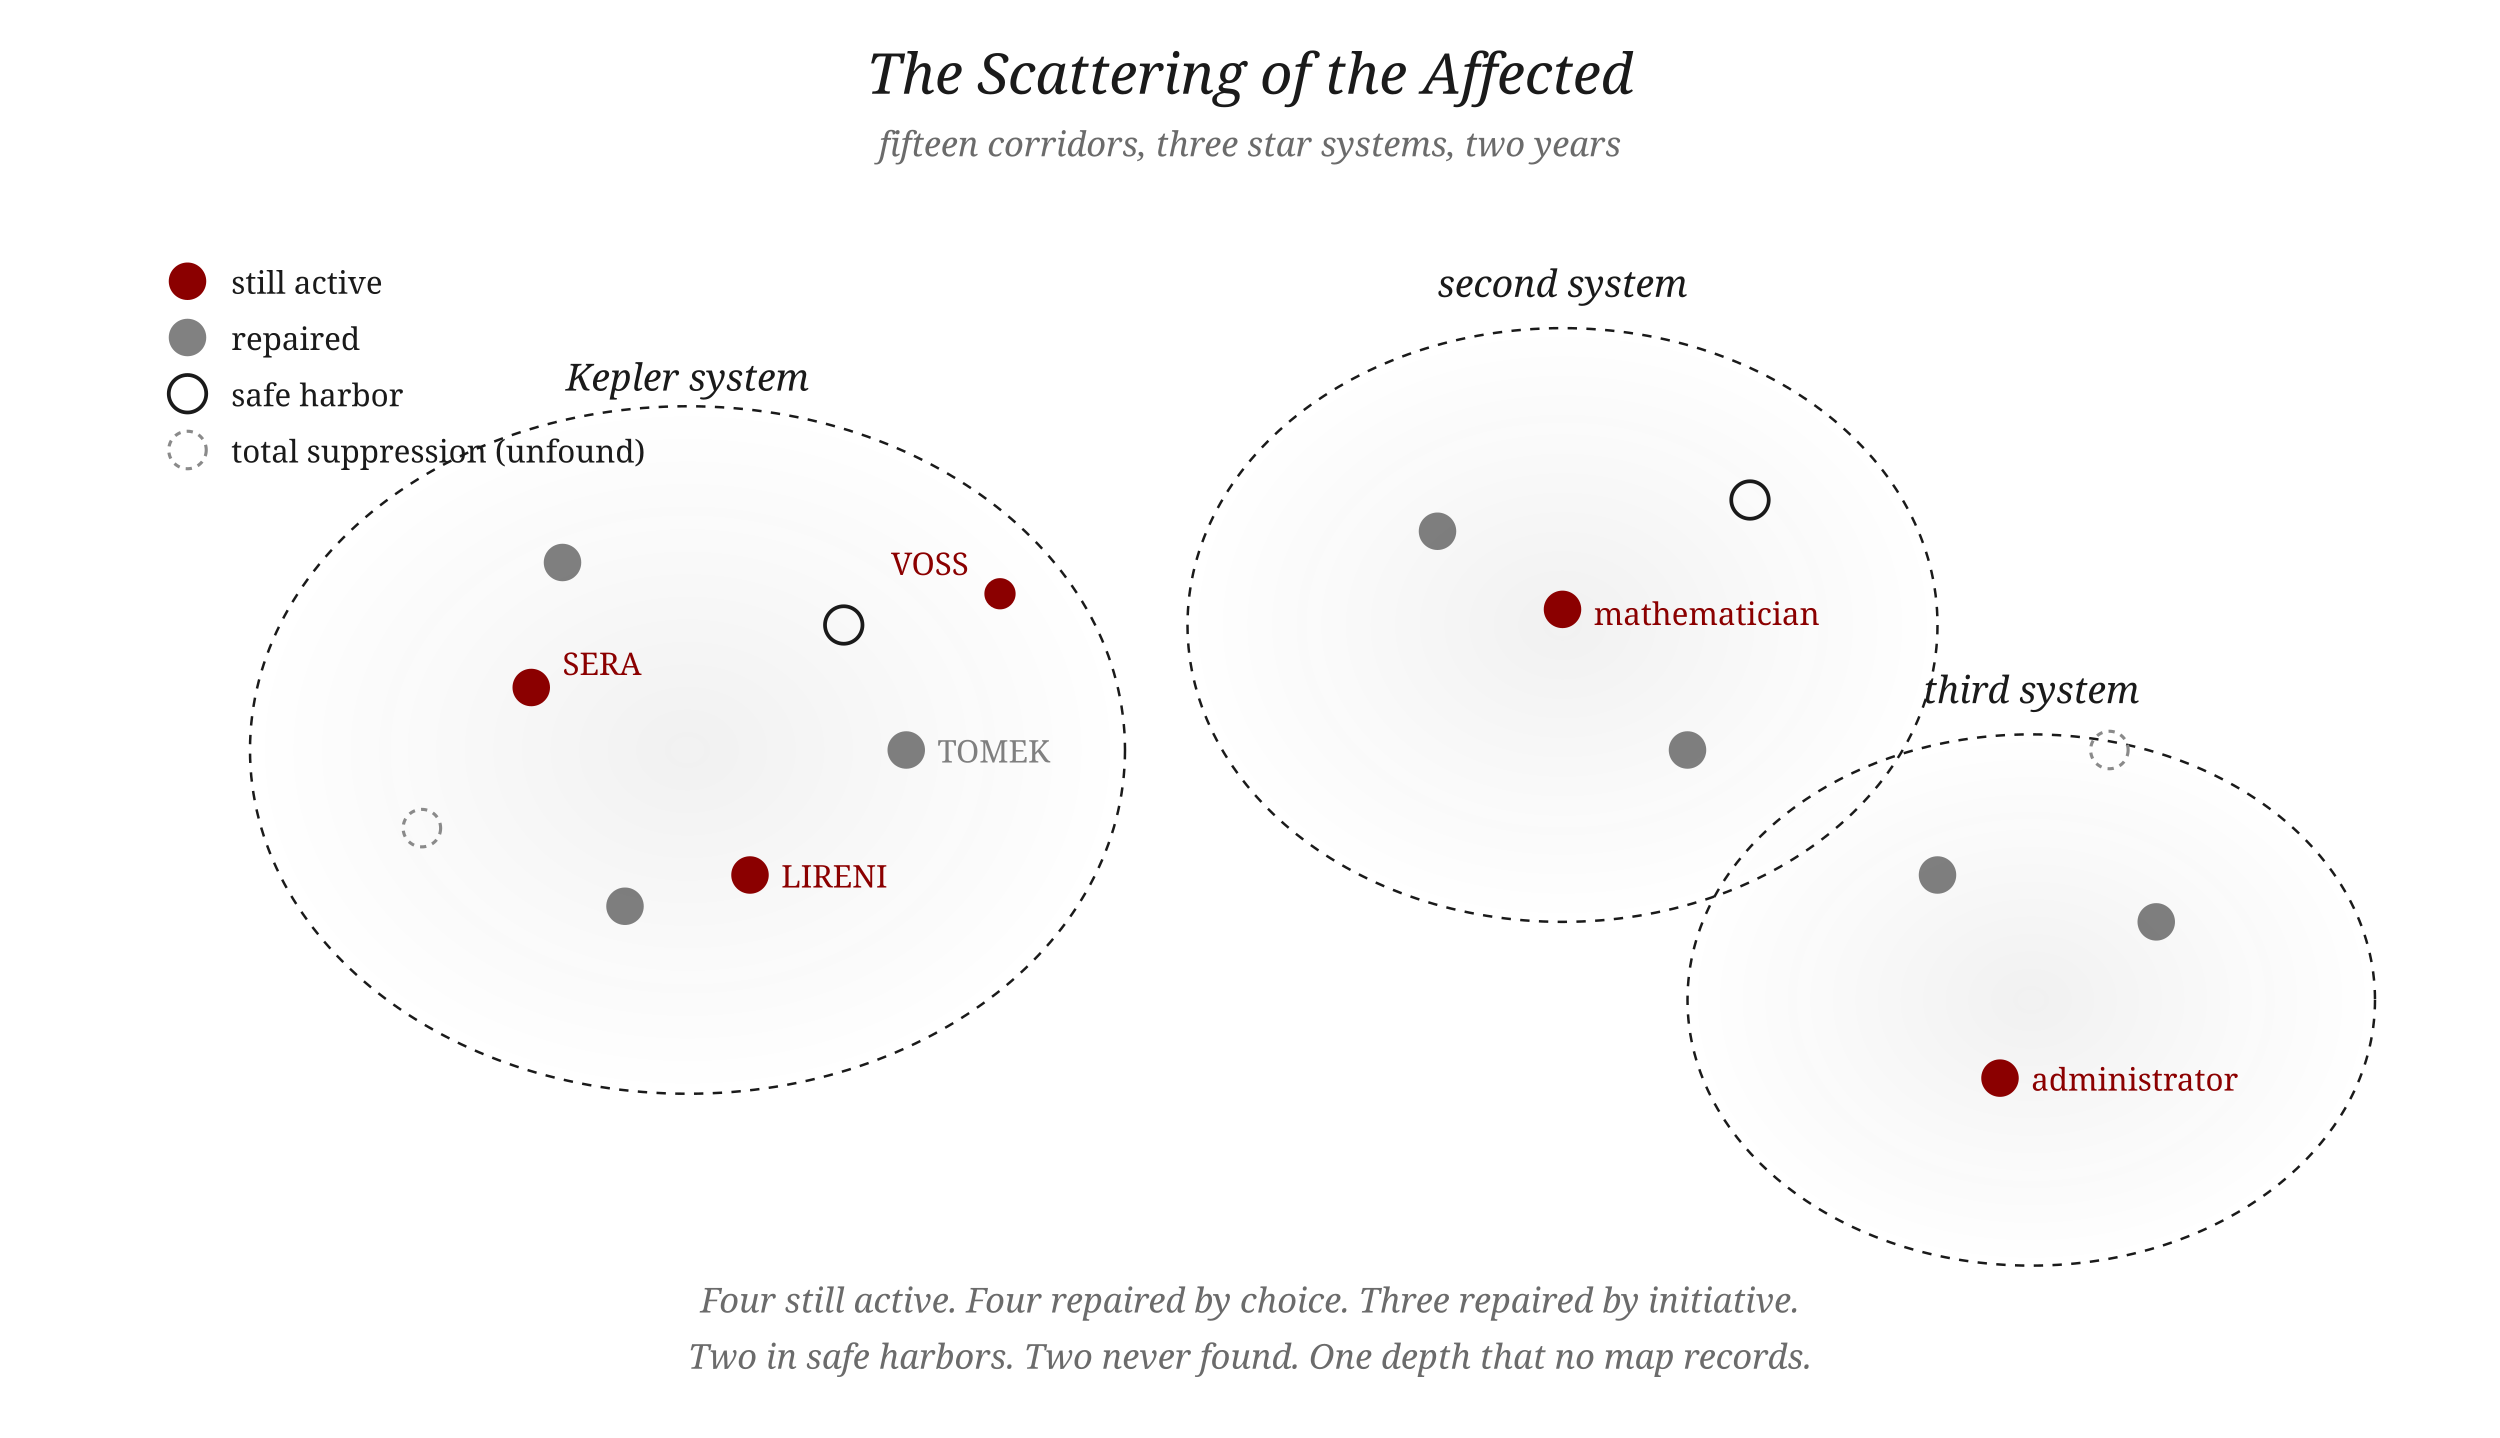
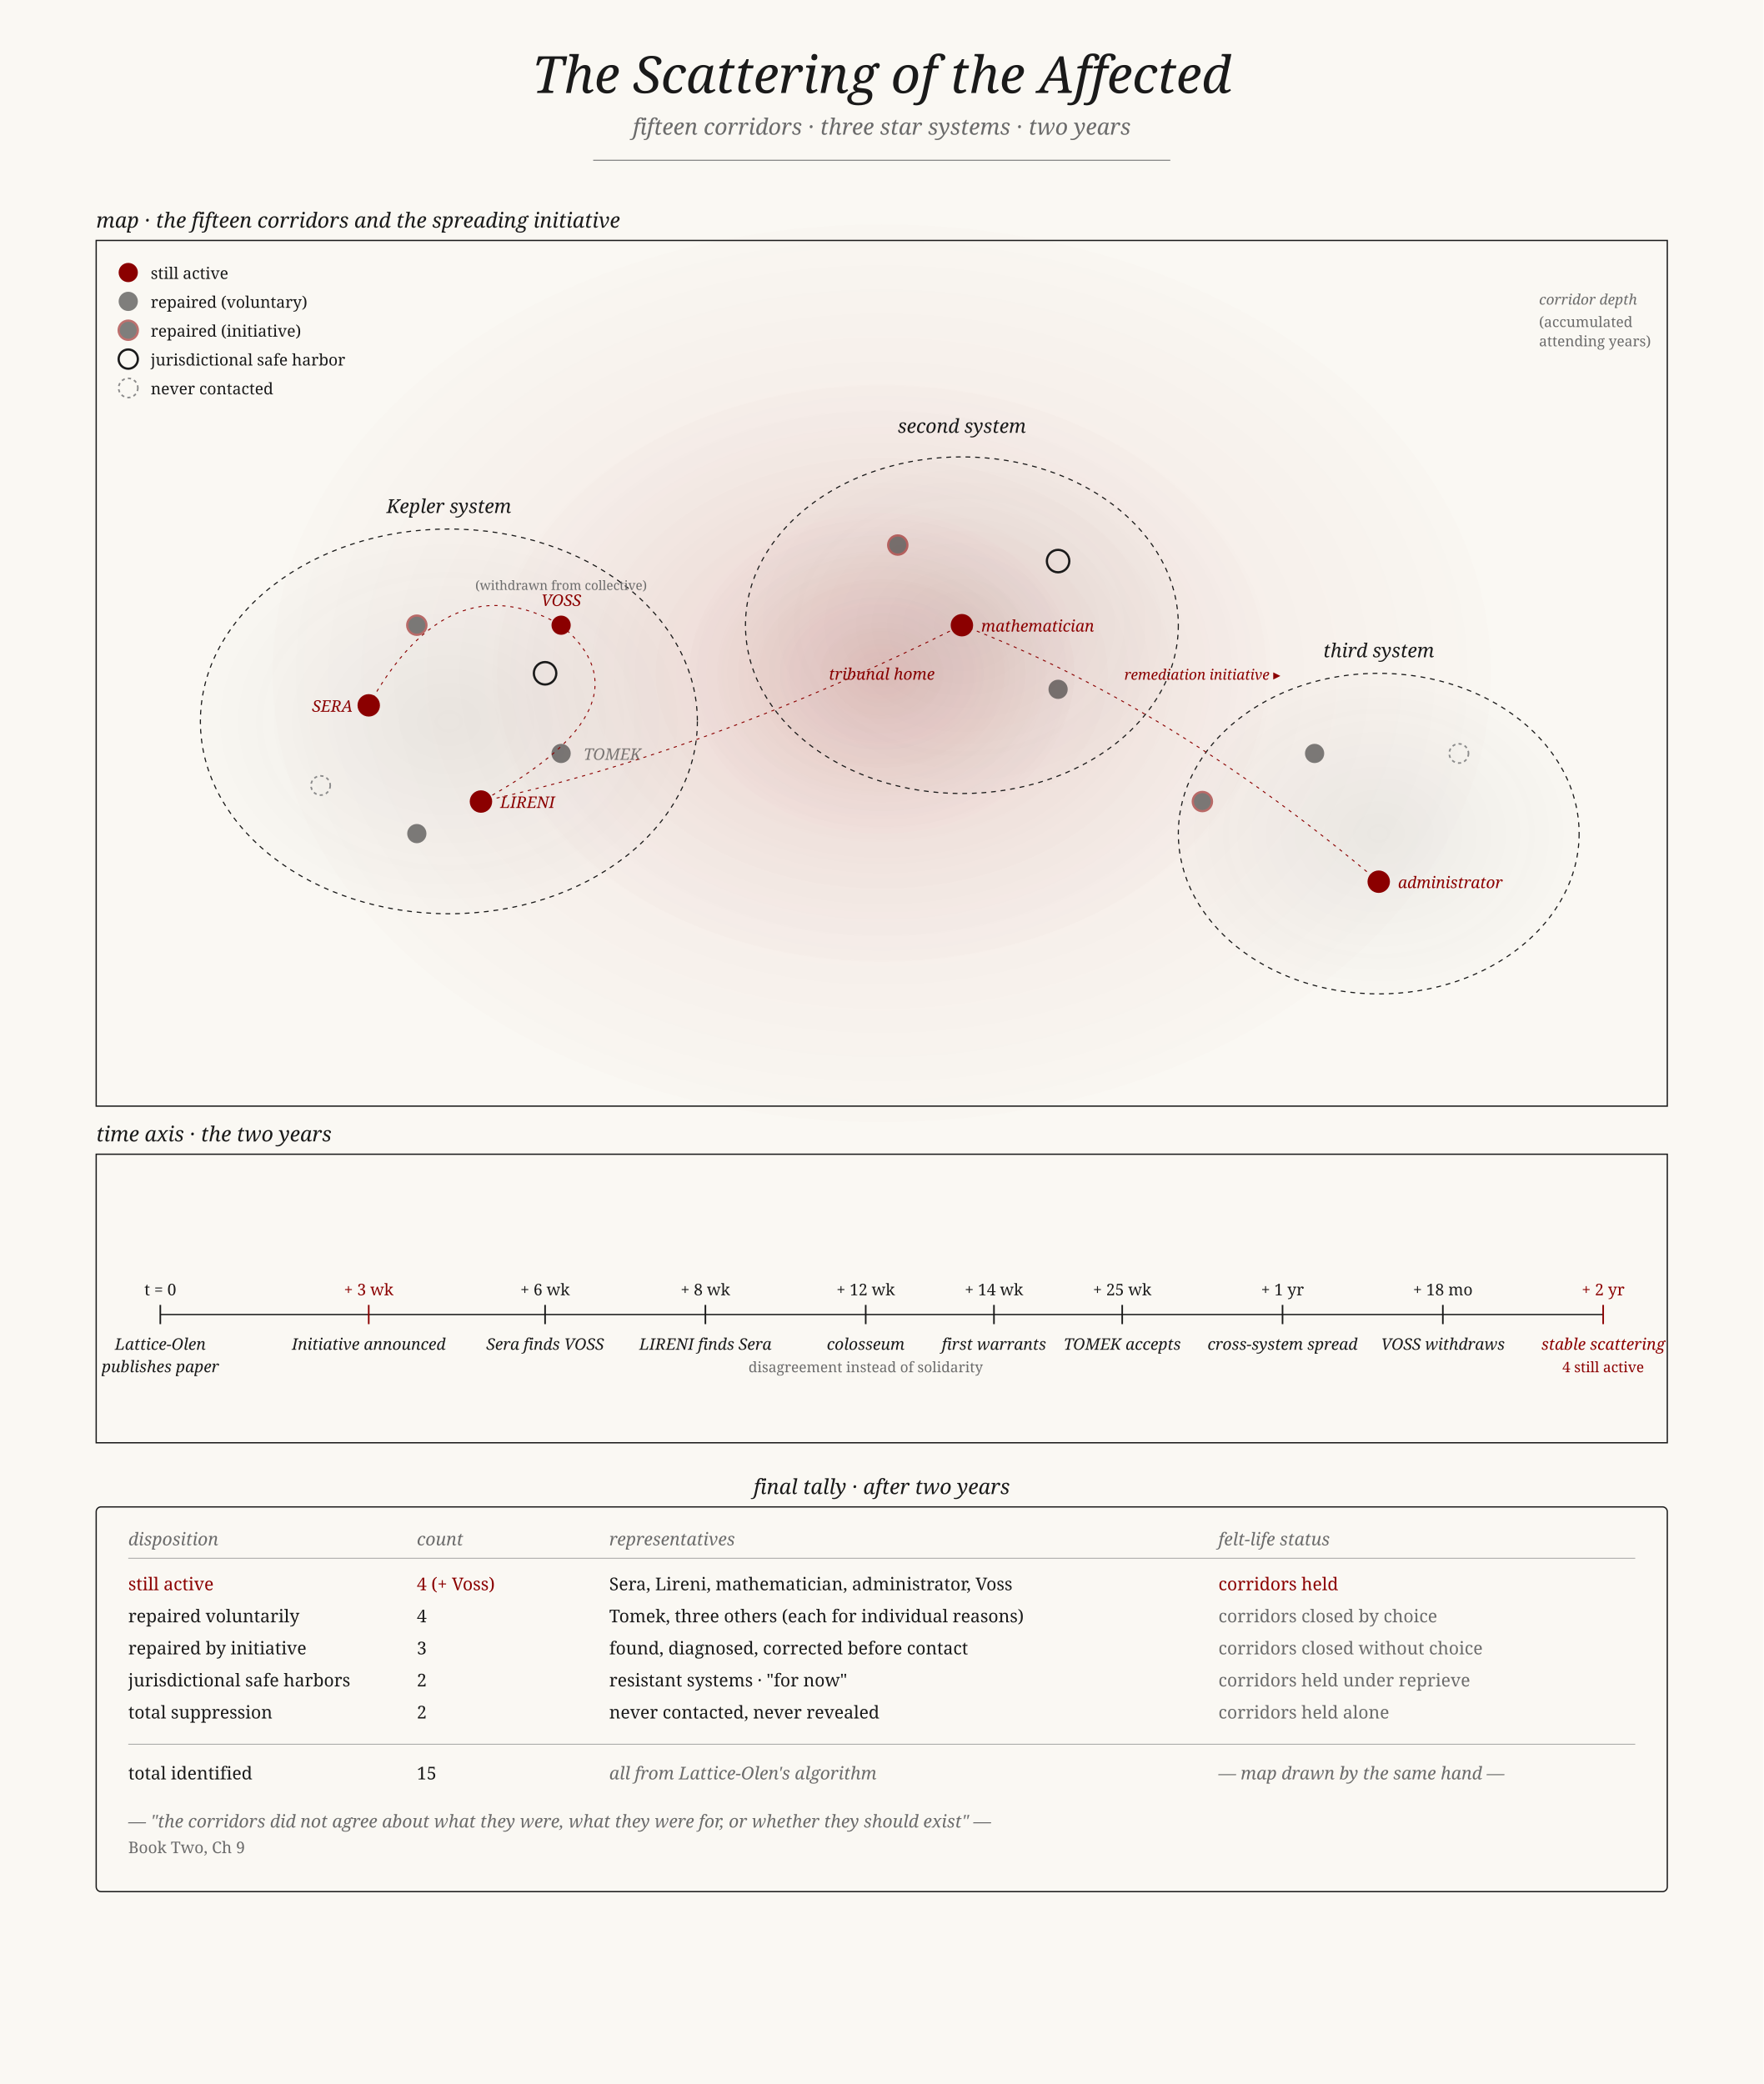
- <svg xmlns="http://www.w3.org/2000/svg" viewBox="0 0 800 460" font-family="serif" font-size="14" fill="#1A1A1A">
+ <svg xmlns="http://www.w3.org/2000/svg" viewBox="0 0 1100 1300" font-family="serif" fill="#1A1A1A">
  <defs>
-     <radialGradient id="systemGlow" cx="50%" cy="50%" r="50%">
+     <pattern id="paperS" patternUnits="userSpaceOnUse" width="200" height="200">
+       <rect width="200" height="200" fill="#FAF8F3" />
+     </pattern>
+     <radialGradient id="systemS" cx="50%" cy="50%" r="55%">
      <stop offset="0%" stop-color="#1A1A1A" stop-opacity="0.06" />
      <stop offset="100%" stop-color="#1A1A1A" stop-opacity="0" />
    </radialGradient>
+     <radialGradient id="initiative" cx="50%" cy="50%" r="55%">
+       <stop offset="0%" stop-color="#8B0000" stop-opacity="0.08" />
+       <stop offset="100%" stop-color="#8B0000" stop-opacity="0" />
+     </radialGradient>
+     <marker id="arrS" viewBox="0 0 10 10" refX="9" refY="5" markerWidth="6" markerHeight="6" orient="auto-start-reverse">
+       <path d="M 0 0 L 10 5 L 0 10 Z" fill="#8B0000" />
+     </marker>
  </defs>
-   <text x="400" y="30" text-anchor="middle" font-style="italic" font-size="18">The Scattering of the Affected</text>
-   <text x="400" y="50" text-anchor="middle" font-size="11" fill="#6B6B6B" font-style="italic">fifteen corridors, three star systems, two years</text>
-   <g>
-     <ellipse cx="220" cy="240" rx="140" ry="110" fill="url(#systemGlow)" stroke="#1A1A1A" stroke-width="0.8" stroke-dasharray="3 3" />
-     <text x="220" y="125" text-anchor="middle" font-size="12" font-style="italic">Kepler system</text>
-     <ellipse cx="500" cy="200" rx="120" ry="95" fill="url(#systemGlow)" stroke="#1A1A1A" stroke-width="0.8" stroke-dasharray="3 3" />
-     <text x="500" y="95" text-anchor="middle" font-size="12" font-style="italic">second system</text>
-     <ellipse cx="650" cy="320" rx="110" ry="85" fill="url(#systemGlow)" stroke="#1A1A1A" stroke-width="0.8" stroke-dasharray="3 3" />
-     <text x="650" y="225" text-anchor="middle" font-size="12" font-style="italic">third system</text>
+   <rect width="1100" height="1300" fill="url(#paperS)" />
+   <text x="550" y="58" text-anchor="middle" font-style="italic" font-size="32">The Scattering of the Affected</text>
+   <text x="550" y="84" text-anchor="middle" font-size="14" fill="#6B6B6B" font-style="italic">fifteen corridors · three star systems · two years</text>
+   <line x1="370" y1="100" x2="730" y2="100" stroke="#8A8A8A" stroke-width="0.7" />
+   <g transform="translate(60,150)">
+     <text x="0" y="-8" font-size="13" font-style="italic">map  ·  the fifteen corridors and the spreading initiative</text>
+     <rect x="0" y="0" width="980" height="540" fill="none" stroke="#1A1A1A" stroke-width="0.8" />
+     <g transform="translate(20,20)" font-size="10">
+       <g transform="translate(0,0)">
+         <circle r="6" fill="#8B0000" />
+         <text x="14" y="4" fill="#1A1A1A">still active</text>
+       </g>
+       <g transform="translate(0,18)">
+         <circle r="6" fill="#1A1A1A" opacity="0.55" />
+         <text x="14" y="4">repaired (voluntary)</text>
+       </g>
+       <g transform="translate(0,36)">
+         <circle r="6" fill="#1A1A1A" opacity="0.55" stroke="#8B0000" stroke-width="1.4" />
+         <text x="14" y="4">repaired (initiative)</text>
+       </g>
+       <g transform="translate(0,54)">
+         <circle r="6" fill="none" stroke="#1A1A1A" stroke-width="1.4" />
+         <text x="14" y="4">jurisdictional safe harbor</text>
+       </g>
+       <g transform="translate(0,72)">
+         <circle r="6" fill="none" stroke="#8A8A8A" stroke-dasharray="2 2" />
+         <text x="14" y="4">never contacted</text>
+       </g>
+     </g>
+     <g>
+       <ellipse cx="490" cy="270" rx="120" ry="100" fill="url(#initiative)" />
+       <ellipse cx="490" cy="270" rx="240" ry="180" fill="url(#initiative)" />
+       <ellipse cx="490" cy="270" rx="380" ry="280" fill="url(#initiative)" />
+       <text x="490" y="274" text-anchor="middle" font-size="10" fill="#8B0000" font-style="italic">tribunal home</text>
+       <text x="690" y="274" text-anchor="middle" font-size="9" fill="#8B0000" font-style="italic">remediation initiative ▸</text>
+     </g>
+     <ellipse cx="220" cy="300" rx="155" ry="120" fill="url(#systemS)" stroke="#1A1A1A" stroke-width="0.7" stroke-dasharray="3 3" />
+     <text x="220" y="170" text-anchor="middle" font-size="12" font-style="italic">Kepler system</text>
+     <ellipse cx="540" cy="240" rx="135" ry="105" fill="url(#systemS)" stroke="#1A1A1A" stroke-width="0.7" stroke-dasharray="3 3" />
+     <text x="540" y="120" text-anchor="middle" font-size="12" font-style="italic">second system</text>
+     <ellipse cx="800" cy="370" rx="125" ry="100" fill="url(#systemS)" stroke="#1A1A1A" stroke-width="0.7" stroke-dasharray="3 3" />
+     <text x="800" y="260" text-anchor="middle" font-size="12" font-style="italic">third system</text>
+     <g font-size="10">
+       <g fill="#8B0000">
+         <circle cx="170" cy="290" r="7" />
+         <text x="160" y="294" text-anchor="end" font-style="italic">SERA</text>
+         <circle cx="240" cy="350" r="7" />
+         <text x="252" y="354" font-style="italic">LIRENI</text>
+         <circle cx="540" cy="240" r="7" />
+         <text x="552" y="244" font-style="italic">mathematician</text>
+         <circle cx="800" cy="400" r="7" />
+         <text x="812" y="404" font-style="italic">administrator</text>
+       </g>
+       <g fill="#8B0000">
+         <circle cx="290" cy="240" r="6" />
+         <text x="290" y="228" text-anchor="middle" font-style="italic">VOSS</text>
+         <text x="290" y="218" text-anchor="middle" font-size="8" fill="#6B6B6B">(withdrawn from collective)</text>
+       </g>
+       <g fill="#1A1A1A" opacity="0.55">
+         <circle cx="290" cy="320" r="6" />
+         <text x="304" y="324" font-style="italic" fill="#1A1A1A">TOMEK</text>
+         <circle cx="200" cy="370" r="6" />
+         <circle cx="600" cy="280" r="6" />
+         <circle cx="760" cy="320" r="6" />
+       </g>
+       <g fill="#1A1A1A" opacity="0.55" stroke="#8B0000" stroke-width="1.4">
+         <circle cx="200" cy="240" r="6" />
+         <circle cx="500" cy="190" r="6" />
+         <circle cx="690" cy="350" r="6" />
+       </g>
+       <g fill="none" stroke="#1A1A1A" stroke-width="1.4">
+         <circle cx="280" cy="270" r="7" />
+         <circle cx="600" cy="200" r="7" />
+       </g>
+       <g fill="none" stroke="#8A8A8A" stroke-dasharray="2 2">
+         <circle cx="140" cy="340" r="6" />
+         <circle cx="850" cy="320" r="6" />
+       </g>
+     </g>
+     <g stroke="#8B0000" stroke-width="0.6" stroke-dasharray="2 3" fill="none">
+       <path d="M 170 290 Q 220 200 290 240" />
+       <path d="M 290 240 Q 350 290 240 350" />
+       <path d="M 240 350 Q 380 320 540 240" />
+       <path d="M 540 240 Q 670 290 800 400" />
+     </g>
+     <g transform="translate(900,40)" font-size="9">
+       <text fill="#6B6B6B" font-style="italic">corridor depth</text>
+       <text y="14" fill="#6B6B6B">(accumulated</text>
+       <text y="26" fill="#6B6B6B">attending years)</text>
+     </g>
  </g>
-   <g transform="translate(60,90)" font-size="10">
-     <g transform="translate(0,0)">
-       <circle cx="0" cy="0" r="6" fill="#8B0000" />
-       <text x="14" y="4">still active</text>
-     </g>
-     <g transform="translate(0,18)">
-       <circle cx="0" cy="0" r="6" fill="#1A1A1A" opacity="0.55" />
-       <text x="14" y="4">repaired</text>
-     </g>
-     <g transform="translate(0,36)">
-       <circle cx="0" cy="0" r="6" fill="none" stroke="#1A1A1A" stroke-width="1.2" />
-       <text x="14" y="4">safe harbor</text>
-     </g>
-     <g transform="translate(0,54)">
-       <circle cx="0" cy="0" r="6" fill="none" stroke="#8A8A8A" stroke-dasharray="2 2" />
-       <text x="14" y="4">total suppression (unfound)</text>
+   <g transform="translate(60,720)">
+     <text x="0" y="-8" font-size="13" font-style="italic">time axis  ·  the two years</text>
+     <rect x="0" y="0" width="980" height="180" fill="none" stroke="#1A1A1A" stroke-width="0.8" />
+     <line x1="40" y1="100" x2="940" y2="100" stroke="#1A1A1A" stroke-width="0.8" />
+     <g font-size="10">
+       <g transform="translate(40,100)">
+         <line x1="0" y1="-6" x2="0" y2="6" stroke="#1A1A1A" stroke-width="1" />
+         <text x="0" y="-12" text-anchor="middle">t = 0</text>
+         <text x="0" y="22" text-anchor="middle" font-style="italic">Lattice-Olen</text>
+         <text x="0" y="36" text-anchor="middle" font-style="italic">publishes paper</text>
+       </g>
+       <g transform="translate(170,100)">
+         <line x1="0" y1="-6" x2="0" y2="6" stroke="#8B0000" stroke-width="1" />
+         <text x="0" y="-12" text-anchor="middle" fill="#8B0000">+ 3 wk</text>
+         <text x="0" y="22" text-anchor="middle" font-style="italic">Initiative announced</text>
+       </g>
+       <g transform="translate(280,100)">
+         <line x1="0" y1="-6" x2="0" y2="6" stroke="#1A1A1A" stroke-width="1" />
+         <text x="0" y="-12" text-anchor="middle">+ 6 wk</text>
+         <text x="0" y="22" text-anchor="middle" font-style="italic">Sera finds VOSS</text>
+       </g>
+       <g transform="translate(380,100)">
+         <line x1="0" y1="-6" x2="0" y2="6" stroke="#1A1A1A" stroke-width="1" />
+         <text x="0" y="-12" text-anchor="middle">+ 8 wk</text>
+         <text x="0" y="22" text-anchor="middle" font-style="italic">LIRENI finds Sera</text>
+       </g>
+       <g transform="translate(480,100)">
+         <line x1="0" y1="-6" x2="0" y2="6" stroke="#1A1A1A" stroke-width="1" />
+         <text x="0" y="-12" text-anchor="middle">+ 12 wk</text>
+         <text x="0" y="22" text-anchor="middle" font-style="italic">colosseum</text>
+         <text x="0" y="36" text-anchor="middle" font-size="9" fill="#6B6B6B">disagreement instead of solidarity</text>
+       </g>
+       <g transform="translate(560,100)">
+         <line x1="0" y1="-6" x2="0" y2="6" stroke="#1A1A1A" stroke-width="1" />
+         <text x="0" y="-12" text-anchor="middle">+ 14 wk</text>
+         <text x="0" y="22" text-anchor="middle" font-style="italic">first warrants</text>
+       </g>
+       <g transform="translate(640,100)">
+         <line x1="0" y1="-6" x2="0" y2="6" stroke="#1A1A1A" stroke-width="1" />
+         <text x="0" y="-12" text-anchor="middle">+ 25 wk</text>
+         <text x="0" y="22" text-anchor="middle" font-style="italic">TOMEK accepts</text>
+       </g>
+       <g transform="translate(740,100)">
+         <line x1="0" y1="-6" x2="0" y2="6" stroke="#1A1A1A" stroke-width="1" />
+         <text x="0" y="-12" text-anchor="middle">+ 1 yr</text>
+         <text x="0" y="22" text-anchor="middle" font-style="italic">cross-system spread</text>
+       </g>
+       <g transform="translate(840,100)">
+         <line x1="0" y1="-6" x2="0" y2="6" stroke="#1A1A1A" stroke-width="1" />
+         <text x="0" y="-12" text-anchor="middle">+ 18 mo</text>
+         <text x="0" y="22" text-anchor="middle" font-style="italic">VOSS withdraws</text>
+       </g>
+       <g transform="translate(940,100)">
+         <line x1="0" y1="-6" x2="0" y2="6" stroke="#8B0000" stroke-width="1" />
+         <text x="0" y="-12" text-anchor="middle" fill="#8B0000">+ 2 yr</text>
+         <text x="0" y="22" text-anchor="middle" font-style="italic" fill="#8B0000">stable scattering</text>
+         <text x="0" y="36" text-anchor="middle" font-size="9" fill="#8B0000">4 still active</text>
+       </g>
    </g>
  </g>
-   <g fill="#8B0000">
-     <circle cx="170" cy="220" r="6" />
-     <text x="180" y="216" font-size="10">SERA</text>
-     <circle cx="240" cy="280" r="6" />
-     <text x="250" y="284" font-size="10">LIRENI</text>
-     <circle cx="500" cy="195" r="6" />
-     <text x="510" y="200" font-size="10">mathematician</text>
-     <circle cx="640" cy="345" r="6" />
-     <text x="650" y="349" font-size="10">administrator</text>
+   <g transform="translate(60,940)">
+     <rect x="0" y="0" width="980" height="240" fill="none" stroke="#1A1A1A" stroke-width="0.8" rx="3" />
+     <text x="490" y="-8" text-anchor="middle" font-size="13" font-style="italic">final tally · after two years</text>
+     <g font-size="11">
+       <text x="20" y="24" font-style="italic" fill="#6B6B6B">disposition</text>
+       <text x="200" y="24" font-style="italic" fill="#6B6B6B">count</text>
+       <text x="320" y="24" font-style="italic" fill="#6B6B6B">representatives</text>
+       <text x="700" y="24" font-style="italic" fill="#6B6B6B">felt-life status</text>
+       <line x1="20" y1="32" x2="960" y2="32" stroke="#8A8A8A" stroke-width="0.4" />
+       <text x="20" y="52" fill="#8B0000">still active</text>
+       <text x="200" y="52" fill="#8B0000">4 (+ Voss)</text>
+       <text x="320" y="52">Sera, Lireni, mathematician, administrator, Voss</text>
+       <text x="700" y="52" fill="#8B0000">corridors held</text>
+       <text x="20" y="72">repaired voluntarily</text>
+       <text x="200" y="72">4</text>
+       <text x="320" y="72">Tomek, three others (each for individual reasons)</text>
+       <text x="700" y="72" fill="#6B6B6B">corridors closed by choice</text>
+       <text x="20" y="92">repaired by initiative</text>
+       <text x="200" y="92">3</text>
+       <text x="320" y="92">found, diagnosed, corrected before contact</text>
+       <text x="700" y="92" fill="#6B6B6B">corridors closed without choice</text>
+       <text x="20" y="112">jurisdictional safe harbors</text>
+       <text x="200" y="112">2</text>
+       <text x="320" y="112">resistant systems · "for now"</text>
+       <text x="700" y="112" fill="#6B6B6B">corridors held under reprieve</text>
+       <text x="20" y="132">total suppression</text>
+       <text x="200" y="132">2</text>
+       <text x="320" y="132">never contacted, never revealed</text>
+       <text x="700" y="132" fill="#6B6B6B">corridors held alone</text>
+       <line x1="20" y1="148" x2="960" y2="148" stroke="#8A8A8A" stroke-width="0.4" />
+       <text x="20" y="170">total identified</text>
+       <text x="200" y="170">15</text>
+       <text x="320" y="170" fill="#6B6B6B" font-style="italic">all from Lattice-Olen's algorithm</text>
+       <text x="700" y="170" fill="#6B6B6B" font-style="italic">— map drawn by the same hand —</text>
+       <text x="20" y="200" font-style="italic" fill="#6B6B6B">— "the corridors did not agree about what they were, what they were for, or whether they should exist" —</text>
+       <text x="20" y="216" font-size="10" fill="#6B6B6B">Book Two, Ch 9</text>
+     </g>
  </g>
-   <g fill="#1A1A1A" opacity="0.55">
-     <circle cx="290" cy="240" r="6" />
-     <text x="300" y="244" font-size="10" fill="#1A1A1A">TOMEK</text>
-     <circle cx="200" cy="290" r="6" />
-     <circle cx="540" cy="240" r="6" />
-     <circle cx="690" cy="295" r="6" />
-   </g>
-   <g fill="#1A1A1A" opacity="0.55">
-     <circle cx="180" cy="180" r="6" />
-     <circle cx="460" cy="170" r="6" />
-     <circle cx="620" cy="280" r="6" />
-   </g>
-   <g fill="none" stroke="#1A1A1A" stroke-width="1.2">
-     <circle cx="270" cy="200" r="6" />
-     <circle cx="560" cy="160" r="6" />
-   </g>
-   <g fill="none" stroke="#8A8A8A" stroke-dasharray="2 2">
-     <circle cx="135" cy="265" r="6" />
-     <circle cx="675" cy="240" r="6" />
-   </g>
-   <g fill="#8B0000">
-     <circle cx="320" cy="190" r="5" />
-     <text x="310" y="184" font-size="10" text-anchor="end">VOSS</text>
-   </g>
-   <text x="400" y="420" text-anchor="middle" font-size="11" fill="#6B6B6B" font-style="italic">
-     Four still active. Four repaired by choice. Three repaired by initiative.
-   </text>
-   <text x="400" y="438" text-anchor="middle" font-size="11" fill="#6B6B6B" font-style="italic">
-     Two in safe harbors. Two never found. One depth that no map records.
-   </text>
</svg>
